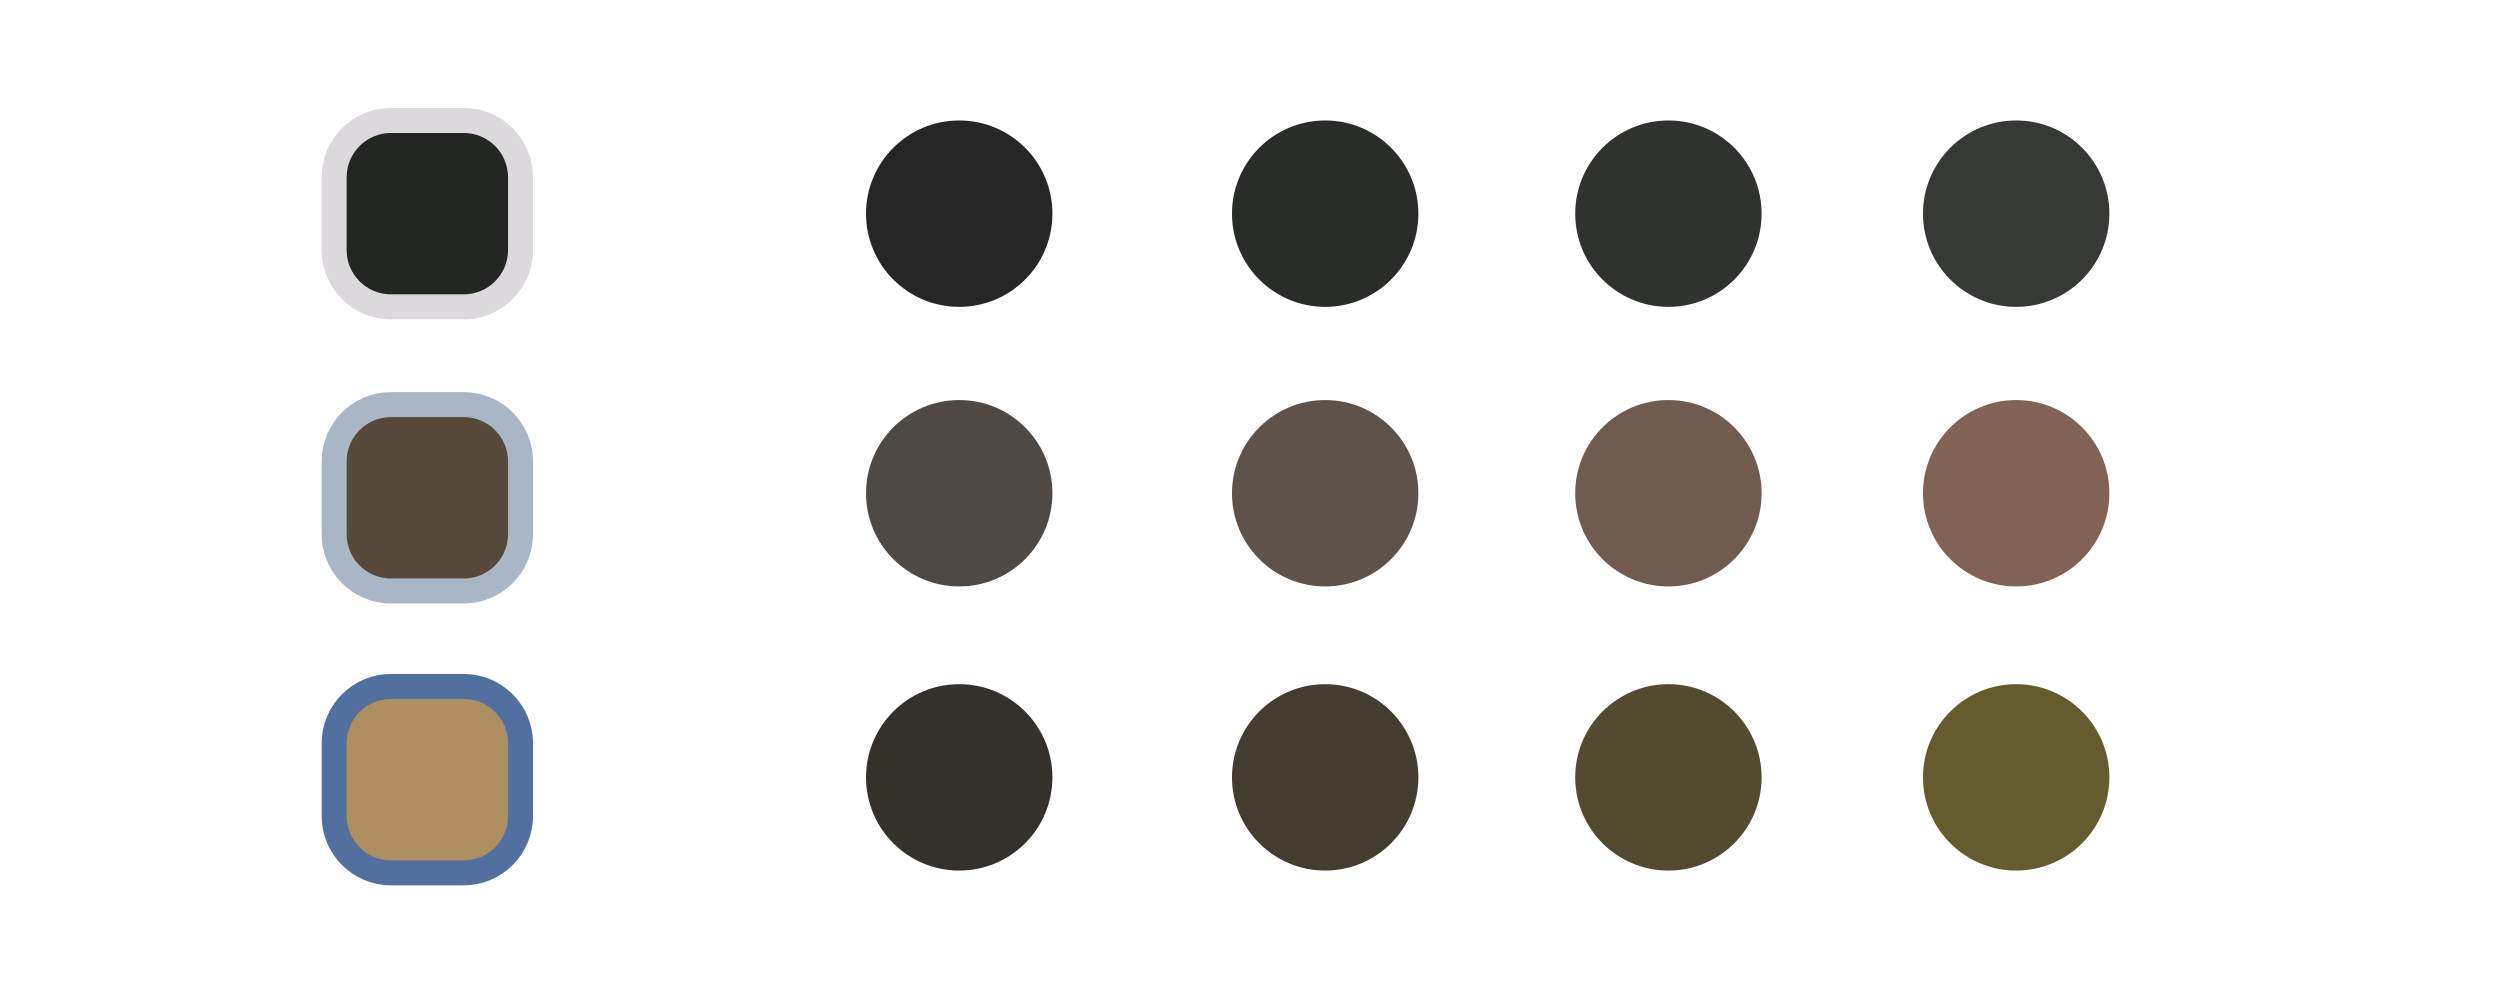
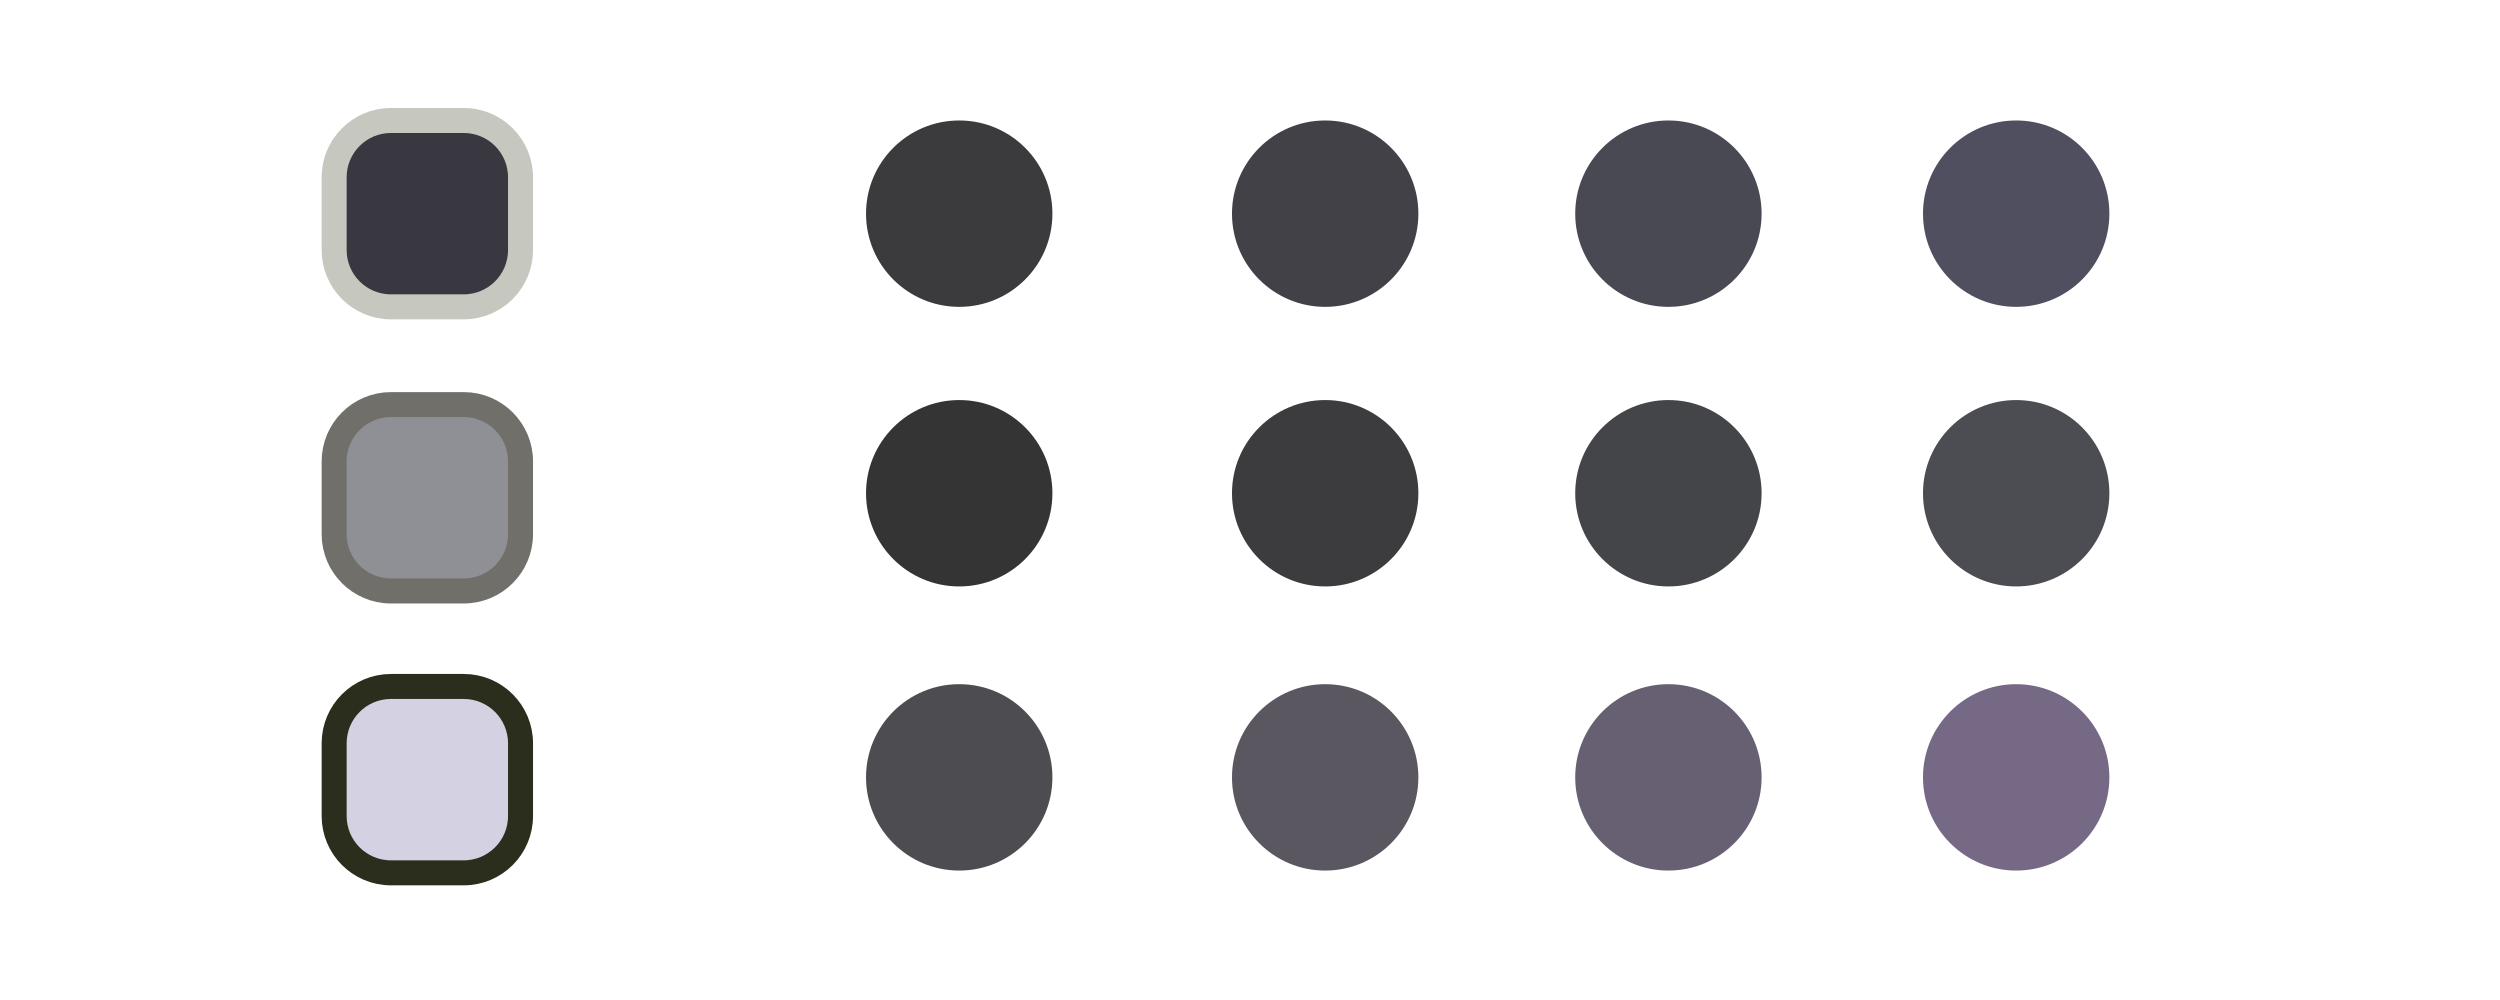
<svg xmlns="http://www.w3.org/2000/svg" width="1000" height="400" viewBox="0 0 264.583 105.833" version="1.1" id="svg1">
  <defs id="defs1" />
  <g id="layer1">
-     <rect style="fill:#242624;fill-opacity:1;stroke:#DBD9DB;stroke-width:2.646;stroke-linecap:round;stroke-linejoin:round;stroke-dasharray:none;stroke-opacity:1;paint-order:fill markers stroke" id="rect1" width="19.726" height="19.726" x="35.363" y="12.75" ry="6.014" />
-     <rect style="fill:#56493A;fill-opacity:1;stroke:#A9B6C5;stroke-width:2.646;stroke-linecap:round;stroke-linejoin:round;stroke-dasharray:none;stroke-opacity:1;paint-order:fill markers stroke" id="rect2" width="19.726" height="19.726" x="35.363" y="42.82" ry="6.014" />
-     <rect style="fill:#AD8F60;fill-opacity:1;stroke:#52709F;stroke-width:2.646;stroke-linecap:round;stroke-linejoin:round;stroke-dasharray:none;stroke-opacity:1;paint-order:fill markers stroke" id="rect3" width="19.726" height="19.726" x="35.363" y="72.65" ry="6.014" />
-     <rect style="fill:#252625;fill-opacity:1;stroke:none;stroke-width:2.646;stroke-linecap:round;stroke-linejoin:round;stroke-dasharray:none;stroke-opacity:1;paint-order:fill markers stroke" id="rect4" width="19.726" height="19.726" x="91.654" y="12.75" ry="9.863" />
-     <rect style="fill:#2A2C2A;fill-opacity:1;stroke:none;stroke-width:2.646;stroke-linecap:round;stroke-linejoin:round;stroke-dasharray:none;stroke-opacity:1;paint-order:fill markers stroke" id="rect5" width="19.726" height="19.726" x="130.385" y="12.75" ry="9.863" />
-     <rect style="fill:#30322F;fill-opacity:1;stroke:none;stroke-width:2.646;stroke-linecap:round;stroke-linejoin:round;stroke-dasharray:none;stroke-opacity:1;paint-order:fill markers stroke" id="rect6" width="19.726" height="19.726" x="166.71" y="12.75" ry="9.863" />
-     <rect style="fill:#363935;fill-opacity:1;stroke:none;stroke-width:2.646;stroke-linecap:round;stroke-linejoin:round;stroke-dasharray:none;stroke-opacity:1;paint-order:fill markers stroke" id="rect7" width="19.726" height="19.726" x="203.516" y="12.75" ry="9.863" />
-     <rect style="fill:#4E4944;fill-opacity:1;stroke:none;stroke-width:2.646;stroke-linecap:round;stroke-linejoin:round;stroke-dasharray:none;stroke-opacity:1;paint-order:fill markers stroke" id="rect8" width="19.726" height="19.726" x="91.654" y="42.339" ry="9.863" />
-     <rect style="fill:#5E534B;fill-opacity:1;stroke:none;stroke-width:2.646;stroke-linecap:round;stroke-linejoin:round;stroke-dasharray:none;stroke-opacity:1;paint-order:fill markers stroke" id="rect9" width="19.726" height="19.726" x="130.385" y="42.339" ry="9.863" />
-     <rect style="fill:#6F5B50;fill-opacity:1;stroke:none;stroke-width:2.646;stroke-linecap:round;stroke-linejoin:round;stroke-dasharray:none;stroke-opacity:1;paint-order:fill markers stroke" id="rect10" width="19.726" height="19.726" x="166.71" y="42.339" ry="9.863" />
-     <rect style="fill:#816255;fill-opacity:1;stroke:none;stroke-width:2.646;stroke-linecap:round;stroke-linejoin:round;stroke-dasharray:none;stroke-opacity:1;paint-order:fill markers stroke" id="rect11" width="19.726" height="19.726" x="203.516" y="42.339" ry="9.863" />
-     <rect style="fill:#34312D;fill-opacity:1;stroke:none;stroke-width:2.646;stroke-linecap:round;stroke-linejoin:round;stroke-dasharray:none;stroke-opacity:1;paint-order:fill markers stroke" id="rect12" width="19.726" height="19.726" x="91.654" y="72.409" ry="9.863" />
-     <rect style="fill:#423D2F;fill-opacity:1;stroke:none;stroke-width:2.646;stroke-linecap:round;stroke-linejoin:round;stroke-dasharray:none;stroke-opacity:1;paint-order:fill markers stroke" id="rect13" width="19.726" height="19.726" x="130.385" y="72.409" ry="9.863" />
-     <rect style="fill:#524B30;fill-opacity:1;stroke:none;stroke-width:2.646;stroke-linecap:round;stroke-linejoin:round;stroke-dasharray:none;stroke-opacity:1;paint-order:fill markers stroke" id="rect14" width="19.726" height="19.726" x="166.71" y="72.409" ry="9.863" />
-     <rect style="fill:#645C2F;fill-opacity:1;stroke:none;stroke-width:2.646;stroke-linecap:round;stroke-linejoin:round;stroke-dasharray:none;stroke-opacity:1;paint-order:fill markers stroke" id="rect15" width="19.726" height="19.726" x="203.516" y="72.409" ry="9.863" />
+     <rect style="fill:#39373F;fill-opacity:1;stroke:#C6C8C0;stroke-width:2.646;stroke-linecap:round;stroke-linejoin:round;stroke-dasharray:none;stroke-opacity:1;paint-order:fill markers stroke" id="rect1" width="19.726" height="19.726" x="35.363" y="12.75" ry="6.014" />
+     <rect style="fill:#8E9096;fill-opacity:1;stroke:#716F69;stroke-width:2.646;stroke-linecap:round;stroke-linejoin:round;stroke-dasharray:none;stroke-opacity:1;paint-order:fill markers stroke" id="rect2" width="19.726" height="19.726" x="35.363" y="42.82" ry="6.014" />
+     <rect style="fill:#D4D1E2;fill-opacity:1;stroke:#2B2E1D;stroke-width:2.646;stroke-linecap:round;stroke-linejoin:round;stroke-dasharray:none;stroke-opacity:1;paint-order:fill markers stroke" id="rect3" width="19.726" height="19.726" x="35.363" y="72.65" ry="6.014" />
+     <rect style="fill:#3B3A3D;fill-opacity:1;stroke:none;stroke-width:2.646;stroke-linecap:round;stroke-linejoin:round;stroke-dasharray:none;stroke-opacity:1;paint-order:fill markers stroke" id="rect4" width="19.726" height="19.726" x="91.654" y="12.75" ry="9.863" />
+     <rect style="fill:#424148;fill-opacity:1;stroke:none;stroke-width:2.646;stroke-linecap:round;stroke-linejoin:round;stroke-dasharray:none;stroke-opacity:1;paint-order:fill markers stroke" id="rect5" width="19.726" height="19.726" x="130.385" y="12.75" ry="9.863" />
+     <rect style="fill:#494954;fill-opacity:1;stroke:none;stroke-width:2.646;stroke-linecap:round;stroke-linejoin:round;stroke-dasharray:none;stroke-opacity:1;paint-order:fill markers stroke" id="rect6" width="19.726" height="19.726" x="166.71" y="12.75" ry="9.863" />
+     <rect style="fill:#504F5F;fill-opacity:1;stroke:none;stroke-width:2.646;stroke-linecap:round;stroke-linejoin:round;stroke-dasharray:none;stroke-opacity:1;paint-order:fill markers stroke" id="rect7" width="19.726" height="19.726" x="203.516" y="12.75" ry="9.863" />
+     <rect style="fill:#343435;fill-opacity:1;stroke:none;stroke-width:2.646;stroke-linecap:round;stroke-linejoin:round;stroke-dasharray:none;stroke-opacity:1;paint-order:fill markers stroke" id="rect8" width="19.726" height="19.726" x="91.654" y="42.339" ry="9.863" />
+     <rect style="fill:#3C3C3F;fill-opacity:1;stroke:none;stroke-width:2.646;stroke-linecap:round;stroke-linejoin:round;stroke-dasharray:none;stroke-opacity:1;paint-order:fill markers stroke" id="rect9" width="19.726" height="19.726" x="130.385" y="42.339" ry="9.863" />
+     <rect style="fill:#444549;fill-opacity:1;stroke:none;stroke-width:2.646;stroke-linecap:round;stroke-linejoin:round;stroke-dasharray:none;stroke-opacity:1;paint-order:fill markers stroke" id="rect10" width="19.726" height="19.726" x="166.71" y="42.339" ry="9.863" />
+     <rect style="fill:#4C4C53;fill-opacity:1;stroke:none;stroke-width:2.646;stroke-linecap:round;stroke-linejoin:round;stroke-dasharray:none;stroke-opacity:1;paint-order:fill markers stroke" id="rect11" width="19.726" height="19.726" x="203.516" y="42.339" ry="9.863" />
+     <rect style="fill:#4D4C50;fill-opacity:1;stroke:none;stroke-width:2.646;stroke-linecap:round;stroke-linejoin:round;stroke-dasharray:none;stroke-opacity:1;paint-order:fill markers stroke" id="rect12" width="19.726" height="19.726" x="91.654" y="72.409" ry="9.863" />
+     <rect style="fill:#5A5761;fill-opacity:1;stroke:none;stroke-width:2.646;stroke-linecap:round;stroke-linejoin:round;stroke-dasharray:none;stroke-opacity:1;paint-order:fill markers stroke" id="rect13" width="19.726" height="19.726" x="130.385" y="72.409" ry="9.863" />
+     <rect style="fill:#676072;fill-opacity:1;stroke:none;stroke-width:2.646;stroke-linecap:round;stroke-linejoin:round;stroke-dasharray:none;stroke-opacity:1;paint-order:fill markers stroke" id="rect14" width="19.726" height="19.726" x="166.71" y="72.409" ry="9.863" />
+     <rect style="fill:#756985;fill-opacity:1;stroke:none;stroke-width:2.646;stroke-linecap:round;stroke-linejoin:round;stroke-dasharray:none;stroke-opacity:1;paint-order:fill markers stroke" id="rect15" width="19.726" height="19.726" x="203.516" y="72.409" ry="9.863" />
  </g>
</svg>
